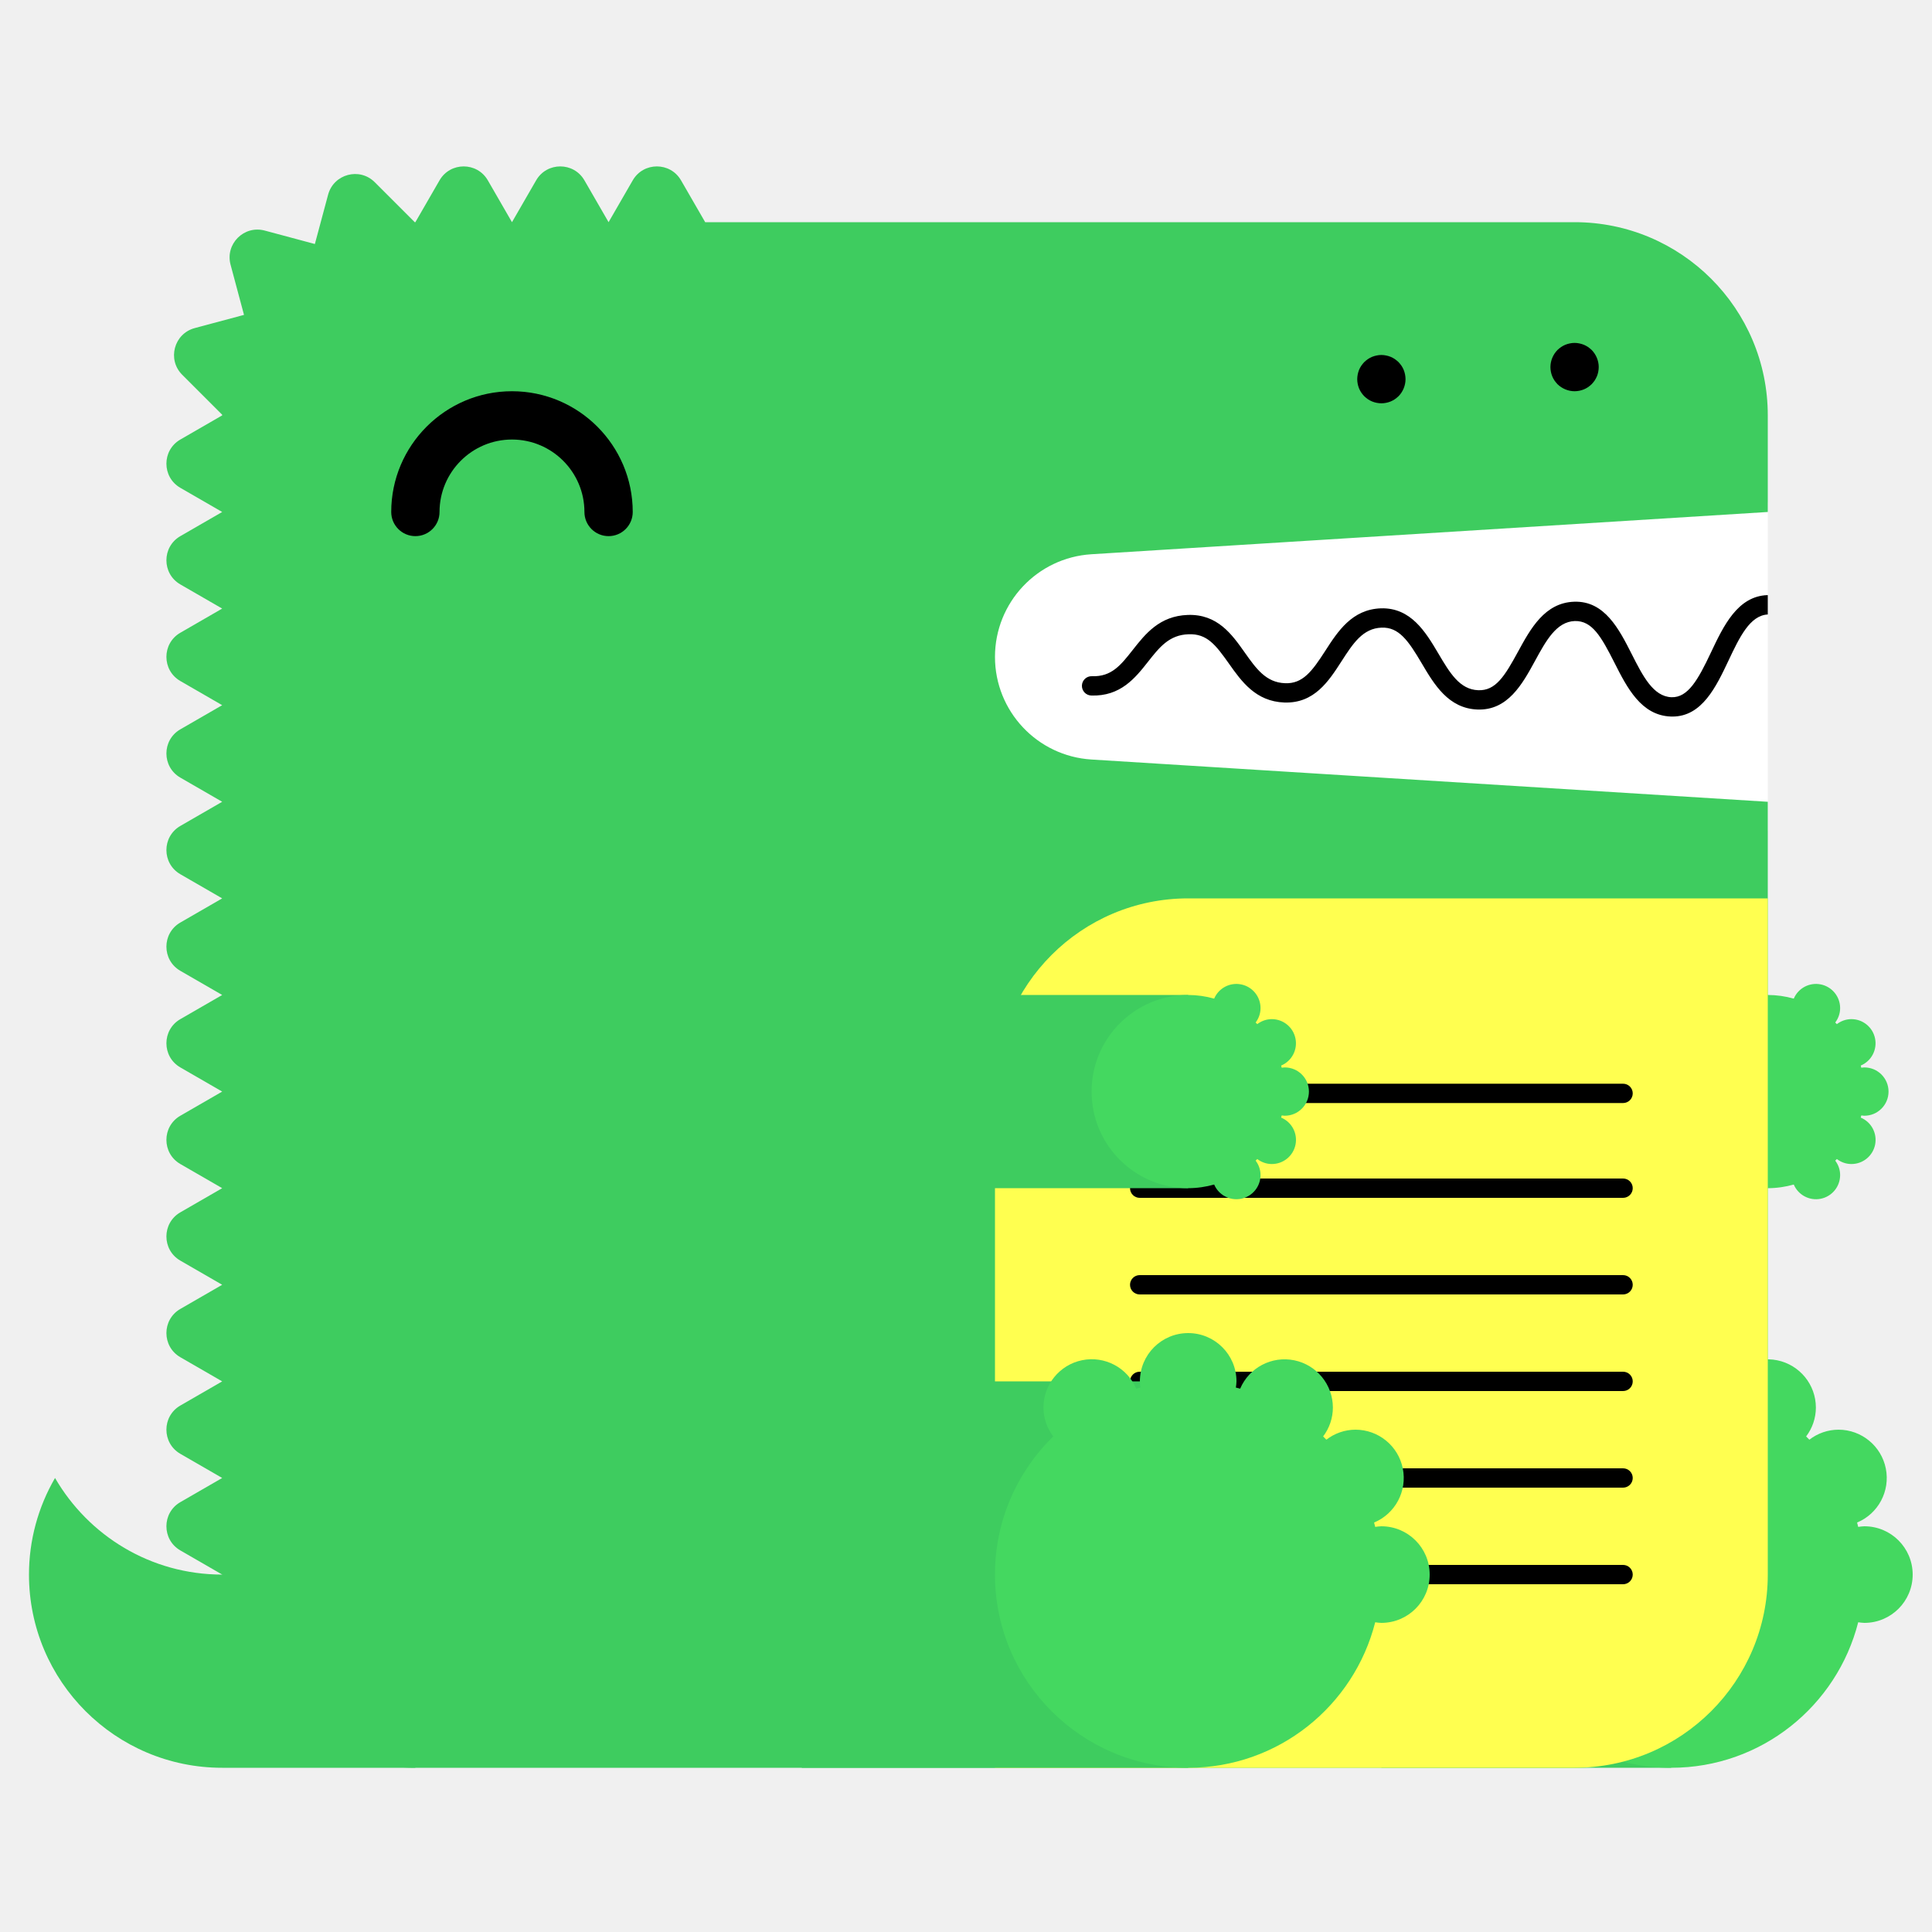
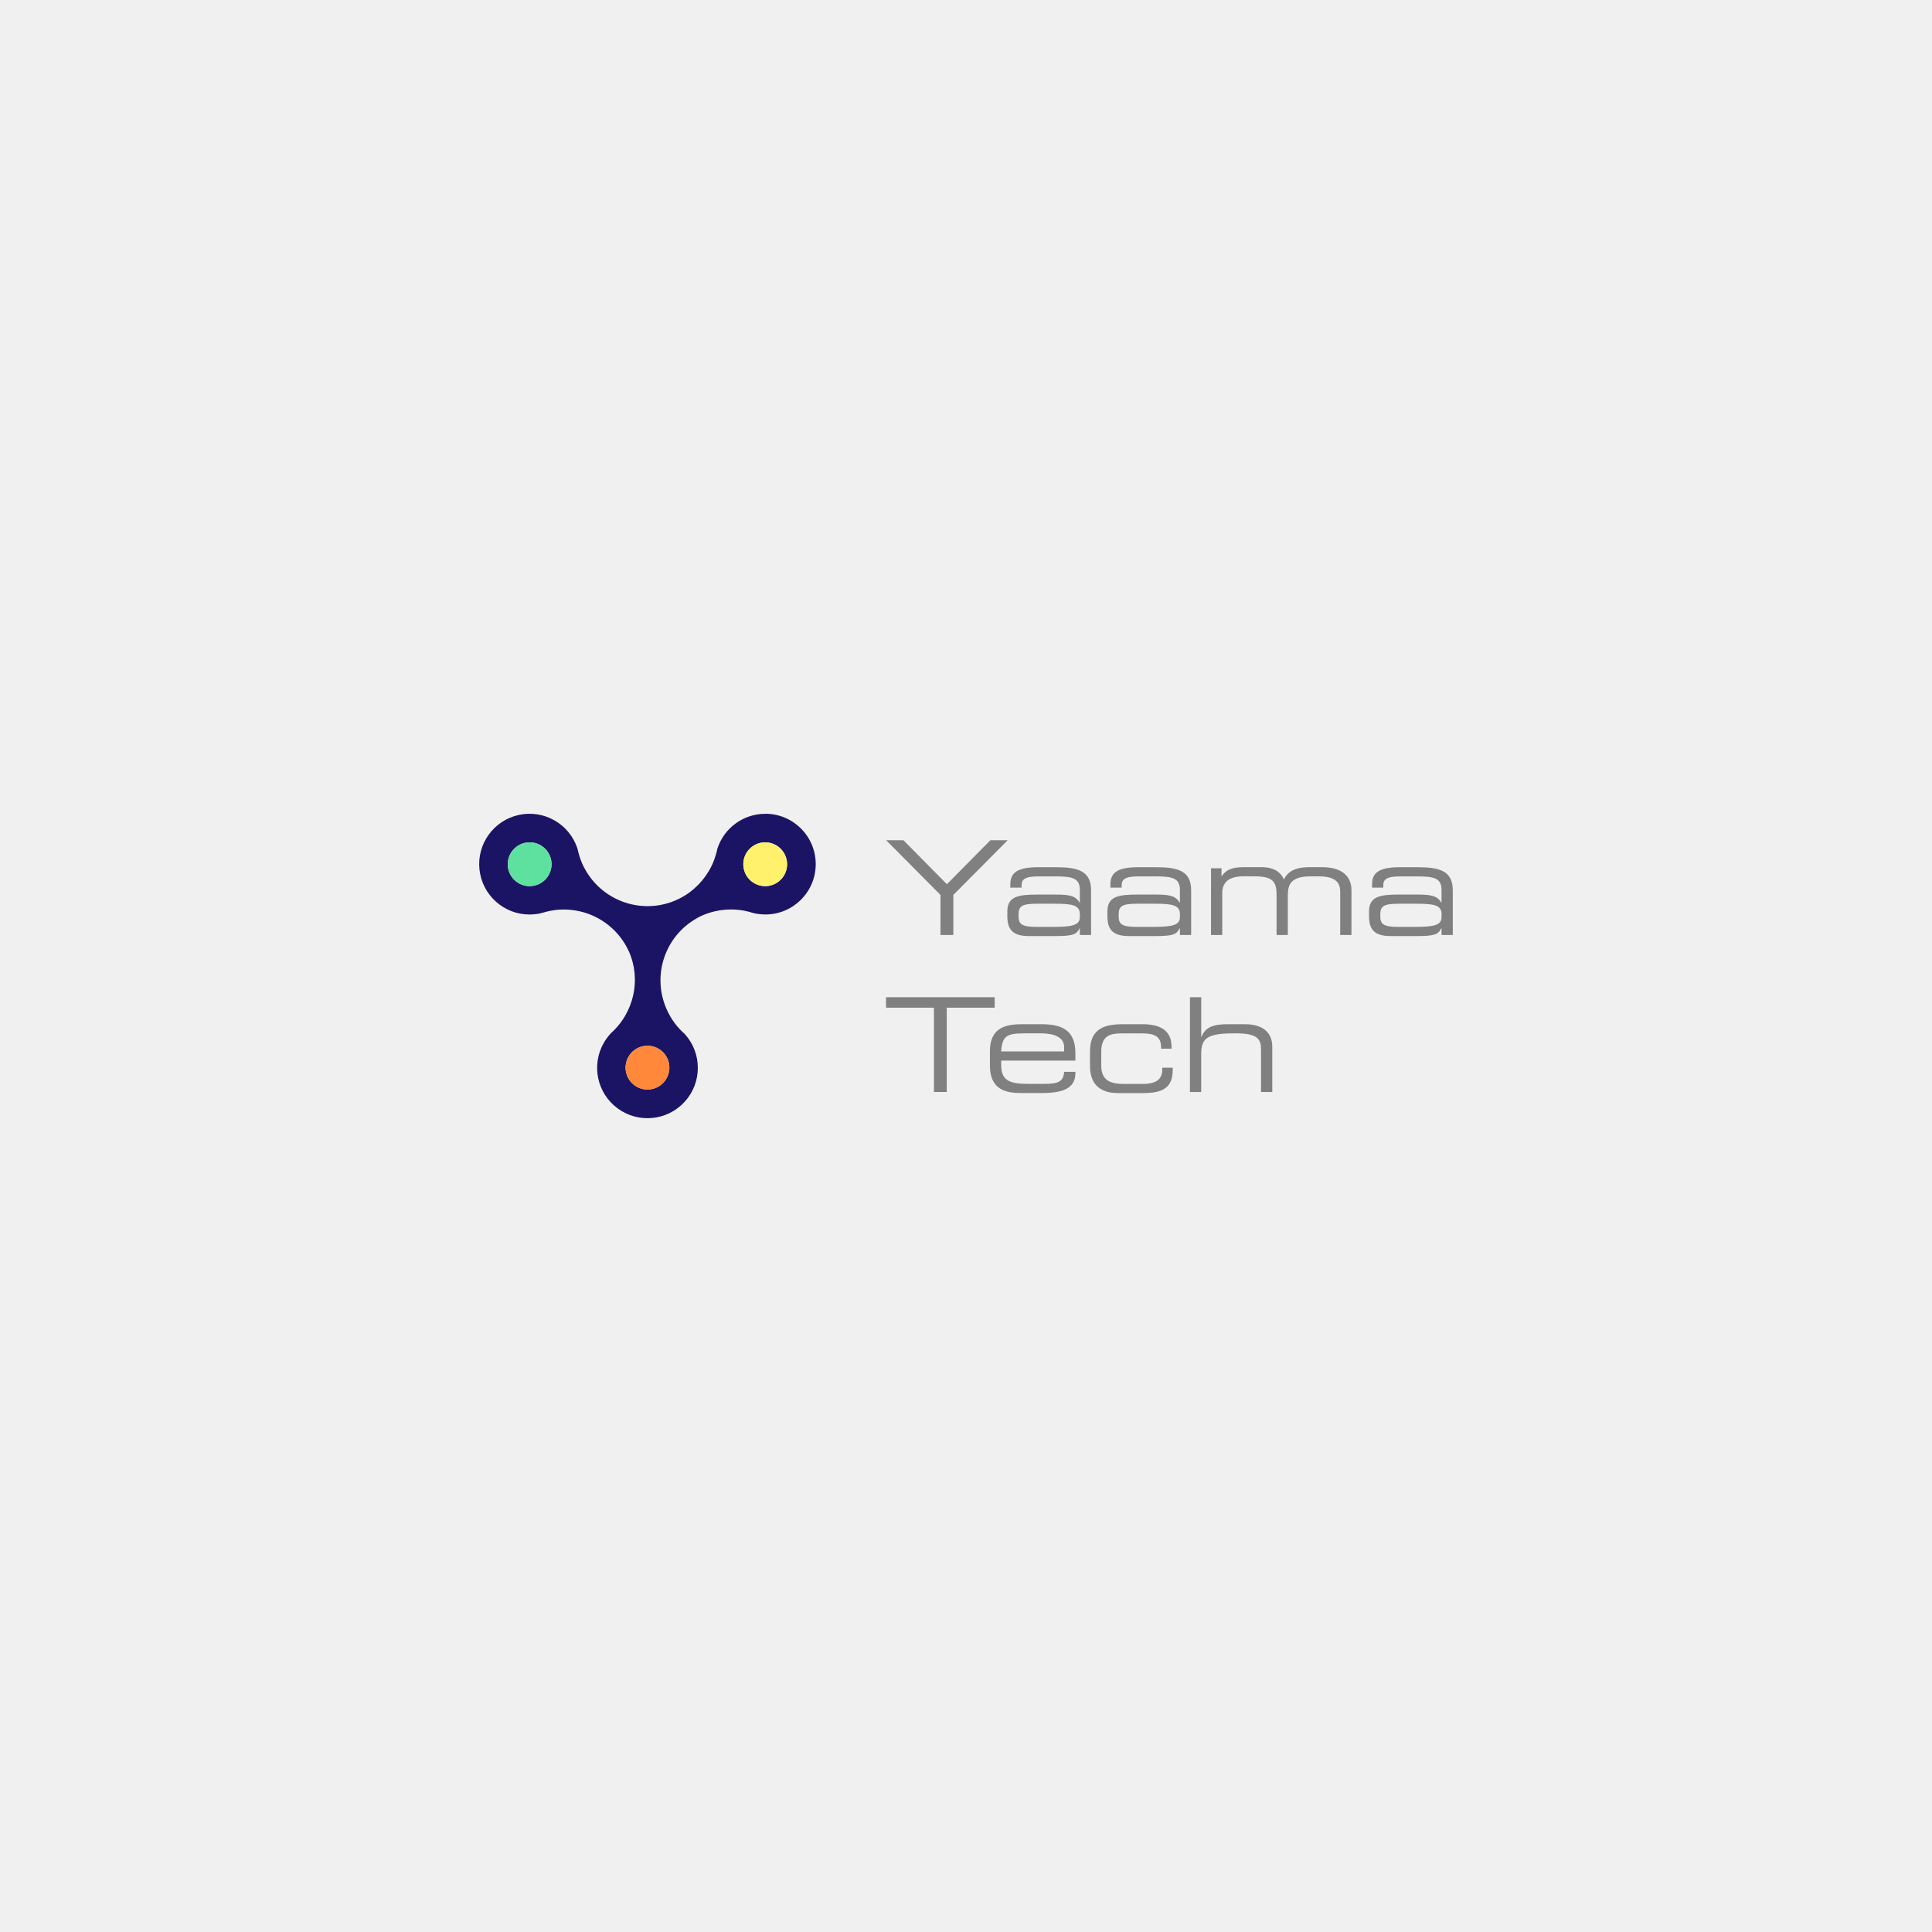
- <svg xmlns="http://www.w3.org/2000/svg" width="200" height="200" viewBox="0 0 200 200">
-   <g fill="none" fill-rule="evenodd">
-     <path fill="#FFF" d="M99 52h84v34H99z" />
-     <path d="M23 163c-7.398 0-13.843-4.027-17.303-10A19.886 19.886 0 0 0 3 163c0 11.046 8.954 20 20 20h20v-20H23z" fill="#3ECC5F" />
-     <path d="M112.98 57.376L183 53V43c0-11.046-8.954-20-20-20H73l-2.5-4.33c-1.112-1.925-3.889-1.925-5 0L63 23l-2.5-4.33c-1.111-1.925-3.889-1.925-5 0L53 23l-2.5-4.33c-1.111-1.925-3.889-1.925-5 0L43 23c-.022 0-.042.003-.065.003l-4.142-4.141c-1.57-1.571-4.252-.853-4.828 1.294l-1.369 5.104-5.192-1.392c-2.148-.575-4.111 1.389-3.535 3.536l1.39 5.193-5.102 1.367c-2.148.576-2.867 3.259-1.296 4.83l4.142 4.142c0 .021-.003.042-.003.064l-4.33 2.5c-1.925 1.111-1.925 3.889 0 5L23 53l-4.33 2.5c-1.925 1.111-1.925 3.889 0 5L23 63l-4.33 2.5c-1.925 1.111-1.925 3.889 0 5L23 73l-4.33 2.5c-1.925 1.111-1.925 3.889 0 5L23 83l-4.33 2.5c-1.925 1.111-1.925 3.889 0 5L23 93l-4.33 2.5c-1.925 1.111-1.925 3.889 0 5L23 103l-4.33 2.5c-1.925 1.111-1.925 3.889 0 5L23 113l-4.33 2.5c-1.925 1.111-1.925 3.889 0 5L23 123l-4.33 2.5c-1.925 1.111-1.925 3.889 0 5L23 133l-4.33 2.5c-1.925 1.111-1.925 3.889 0 5L23 143l-4.33 2.5c-1.925 1.111-1.925 3.889 0 5L23 153l-4.33 2.5c-1.925 1.111-1.925 3.889 0 5L23 163c0 11.046 8.954 20 20 20h120c11.046 0 20-8.954 20-20V83l-70.02-4.376A10.645 10.645 0 0 1 103 68c0-5.621 4.37-10.273 9.98-10.624" fill="#3ECC5F" />
-     <path fill="#3ECC5F" d="M143 183h30v-40h-30z" />
-     <path d="M193 158c-.219 0-.428.037-.639.064-.038-.15-.074-.301-.116-.451A5 5 0 0 0 190.32 148a4.96 4.96 0 0 0-3.016 1.036 26.531 26.531 0 0 0-.335-.336 4.955 4.955 0 0 0 1.011-2.987 5 5 0 0 0-9.599-1.959c-.148-.042-.297-.077-.445-.115.027-.211.064-.42.064-.639a5 5 0 0 0-5-5 5 5 0 0 0-5 5c0 .219.037.428.064.639-.148.038-.297.073-.445.115a4.998 4.998 0 0 0-9.599 1.959c0 1.125.384 2.151 1.011 2.987-3.717 3.632-6.031 8.693-6.031 14.3 0 11.046 8.954 20 20 20 9.339 0 17.16-6.41 19.361-15.064.211.027.42.064.639.064a5 5 0 0 0 5-5 5 5 0 0 0-5-5" fill="#44D860" />
-     <path fill="#3ECC5F" d="M153 123h30v-20h-30z" />
-     <path d="M193 115.5a2.5 2.5 0 1 0 0-5c-.109 0-.214.019-.319.032-.02-.075-.037-.15-.058-.225a2.501 2.501 0 0 0-.963-4.807c-.569 0-1.088.197-1.508.518a6.653 6.653 0 0 0-.168-.168c.314-.417.506-.931.506-1.494a2.5 2.5 0 0 0-4.8-.979A9.987 9.987 0 0 0 183 103c-5.522 0-10 4.478-10 10s4.478 10 10 10c.934 0 1.833-.138 2.69-.377a2.5 2.5 0 0 0 4.8-.979c0-.563-.192-1.077-.506-1.494.057-.055.113-.111.168-.168.42.321.939.518 1.508.518a2.5 2.5 0 0 0 .963-4.807c.021-.074.038-.15.058-.225.105.013.21.032.319.032" fill="#44D860" />
-     <path d="M63 55.5a2.5 2.5 0 0 1-2.5-2.5c0-4.136-3.364-7.5-7.5-7.5s-7.5 3.364-7.5 7.5a2.5 2.5 0 1 1-5 0c0-6.893 5.607-12.5 12.5-12.5S65.5 46.107 65.5 53a2.5 2.5 0 0 1-2.5 2.5" fill="#000" />
-     <path d="M103 183h60c11.046 0 20-8.954 20-20V93h-60c-11.046 0-20 8.954-20 20v70z" fill="#FFFF50" />
-     <path d="M168.02 124h-50.04a1 1 0 1 1 0-2h50.04a1 1 0 1 1 0 2m0 20h-50.04a1 1 0 1 1 0-2h50.04a1 1 0 1 1 0 2m0 20h-50.04a1 1 0 1 1 0-2h50.04a1 1 0 1 1 0 2m0-49.814h-50.04a1 1 0 1 1 0-2h50.04a1 1 0 1 1 0 2m0 19.814h-50.04a1 1 0 1 1 0-2h50.04a1 1 0 1 1 0 2m0 20h-50.04a1 1 0 1 1 0-2h50.04a1 1 0 1 1 0 2M183 61.611c-.012 0-.022-.006-.034-.005-3.09.105-4.552 3.196-5.842 5.923-1.346 2.85-2.387 4.703-4.093 4.647-1.889-.068-2.969-2.202-4.113-4.46-1.314-2.594-2.814-5.536-5.963-5.426-3.046.104-4.513 2.794-5.807 5.167-1.377 2.528-2.314 4.065-4.121 3.994-1.927-.07-2.951-1.805-4.136-3.813-1.321-2.236-2.848-4.75-5.936-4.664-2.994.103-4.465 2.385-5.763 4.4-1.373 2.13-2.335 3.428-4.165 3.351-1.973-.07-2.992-1.51-4.171-3.177-1.324-1.873-2.816-3.993-5.895-3.89-2.928.1-4.399 1.97-5.696 3.618-1.232 1.564-2.194 2.802-4.229 2.724a1 1 0 0 0-.072 2c3.017.101 4.545-1.8 5.872-3.487 1.177-1.496 2.193-2.787 4.193-2.855 1.926-.082 2.829 1.115 4.195 3.045 1.297 1.834 2.769 3.914 5.731 4.021 3.103.104 4.596-2.215 5.918-4.267 1.182-1.834 2.202-3.417 4.15-3.484 1.793-.067 2.769 1.35 4.145 3.681 1.297 2.197 2.766 4.686 5.787 4.796 3.125.108 4.634-2.62 5.949-5.035 1.139-2.088 2.214-4.06 4.119-4.126 1.793-.042 2.728 1.595 4.111 4.33 1.292 2.553 2.757 5.445 5.825 5.556l.169.003c3.064 0 4.518-3.075 5.805-5.794 1.139-2.41 2.217-4.68 4.067-4.773v-2z" fill="#000" />
-     <path fill="#3ECC5F" d="M83 183h40v-40H83z" />
-     <path d="M143 158c-.219 0-.428.037-.639.064-.038-.15-.074-.301-.116-.451A5 5 0 0 0 140.32 148a4.96 4.96 0 0 0-3.016 1.036 26.531 26.531 0 0 0-.335-.336 4.955 4.955 0 0 0 1.011-2.987 5 5 0 0 0-9.599-1.959c-.148-.042-.297-.077-.445-.115.027-.211.064-.42.064-.639a5 5 0 0 0-5-5 5 5 0 0 0-5 5c0 .219.037.428.064.639-.148.038-.297.073-.445.115a4.998 4.998 0 0 0-9.599 1.959c0 1.125.384 2.151 1.011 2.987-3.717 3.632-6.031 8.693-6.031 14.3 0 11.046 8.954 20 20 20 9.339 0 17.16-6.41 19.361-15.064.211.027.42.064.639.064a5 5 0 0 0 5-5 5 5 0 0 0-5-5" fill="#44D860" />
-     <path fill="#3ECC5F" d="M83 123h40v-20H83z" />
-     <path d="M133 115.5a2.5 2.5 0 1 0 0-5c-.109 0-.214.019-.319.032-.02-.075-.037-.15-.058-.225a2.501 2.501 0 0 0-.963-4.807c-.569 0-1.088.197-1.508.518a6.653 6.653 0 0 0-.168-.168c.314-.417.506-.931.506-1.494a2.5 2.5 0 0 0-4.8-.979A9.987 9.987 0 0 0 123 103c-5.522 0-10 4.478-10 10s4.478 10 10 10c.934 0 1.833-.138 2.69-.377a2.5 2.5 0 0 0 4.8-.979c0-.563-.192-1.077-.506-1.494.057-.055.113-.111.168-.168.42.321.939.518 1.508.518a2.5 2.5 0 0 0 .963-4.807c.021-.074.038-.15.058-.225.105.013.21.032.319.032" fill="#44D860" />
-     <path d="M143 41.75c-.16 0-.33-.02-.49-.05a2.52 2.52 0 0 1-.47-.14c-.15-.06-.29-.14-.431-.23-.13-.09-.259-.2-.38-.31-.109-.12-.219-.24-.309-.38s-.17-.28-.231-.43a2.619 2.619 0 0 1-.189-.96c0-.16.02-.33.05-.49.03-.16.08-.31.139-.47.061-.15.141-.29.231-.43.09-.13.2-.26.309-.38.121-.11.25-.22.38-.31.141-.09.281-.17.431-.23.149-.06.31-.11.47-.14.32-.07.65-.07.98 0 .159.03.32.08.47.14.149.06.29.14.43.23.13.09.259.2.38.31.11.12.22.25.31.38.09.14.17.28.23.43.06.16.11.31.14.47.029.16.05.33.05.49 0 .66-.271 1.31-.73 1.77-.121.11-.25.22-.38.31-.14.09-.281.17-.43.23a2.565 2.565 0 0 1-.96.19m20-1.25c-.66 0-1.3-.27-1.771-.73a3.802 3.802 0 0 1-.309-.38c-.09-.14-.17-.28-.231-.43a2.619 2.619 0 0 1-.189-.96c0-.66.27-1.3.729-1.77.121-.11.25-.22.38-.31.141-.09.281-.17.431-.23.149-.06.31-.11.47-.14.32-.07.66-.07.98 0 .159.03.32.08.47.14.149.06.29.14.43.23.13.09.259.2.38.31.459.47.73 1.11.73 1.77 0 .16-.021.33-.05.49-.03.16-.08.32-.14.47-.07.15-.14.29-.23.43-.09.13-.2.26-.31.38-.121.11-.25.22-.38.31-.14.09-.281.17-.43.23a2.565 2.565 0 0 1-.96.19" fill="#000" />
-   </g>
+ <svg xmlns="http://www.w3.org/2000/svg" id="Layer_1" data-name="Layer 1" viewBox="0 0 2000 2000">
+   <defs>
+     <style>.cls-1{fill:#1b1464;}.cls-2{fill:#ff883b;}.cls-3{fill:#fff16b;}.cls-4{fill:#5ee19e;}.cls-5{fill:gray;}</style>
+   </defs>
+   <path class="cls-1" d="M792.28,842.44a52.13,52.13,0,0,0-49.5,35.65s-.09.09-.09.13c-.22,1-.39,1.93-.66,2.89a30.13,30.13,0,0,1-.87,3.29,69.2,69.2,0,0,1-7.41,17.32,2,2,0,0,1-.31.48,73.15,73.15,0,0,1-14.86,17.71c-1.27,1.14-2.54,2.19-3.9,3.25-1.1.83-2.24,1.62-3.38,2.41a.85.85,0,0,1-.22.13c-.74.48-1.49,1-2.23,1.4a25.37,25.37,0,0,1-2.28,1.36,68.13,68.13,0,0,1-8.64,4.21A73.89,73.89,0,0,1,607,902.2a2,2,0,0,1-.31-.48,68.81,68.81,0,0,1-7.4-17.32,28.08,28.08,0,0,1-.88-3.29c-.26-1-.44-1.93-.66-2.89,0,0-.09-.09-.09-.13a52.14,52.14,0,1,0-49.49,68.61,51,51,0,0,0,9.11-.79.14.14,0,0,0,.09,0l.81-.16a43.2,43.2,0,0,0,4.21-1.06c.59-.17,1.19-.34,1.78-.49a9.35,9.35,0,0,1,1.14-.35,73.17,73.17,0,0,1,18.45-2.33,72.24,72.24,0,0,1,10.7.79A73.87,73.87,0,0,1,652.73,989c.35,1,.7,2,1,3s.75,2.33,1.05,3.51a73.22,73.22,0,0,1-2.76,46,74.65,74.65,0,0,1-4.65,9.64A73,73,0,0,1,636.16,1066c-.27.31-.53.53-.84.83-.87.88-1.75,1.71-2.71,2.54-.75.79-1.45,1.63-2.2,2.46l-.08.09a49.56,49.56,0,0,0-5.22,7.49,52.12,52.12,0,1,0,84.17-8.54s0-.14-.08-.18c-.75-.66-1.49-1.27-2.2-2a31.39,31.39,0,0,1-2.41-2.36,69.51,69.51,0,0,1-11.26-15.08,1.57,1.57,0,0,1-.27-.53A73.66,73.66,0,0,1,722.39,950v-.09A73.29,73.29,0,0,1,746,942.27a72.24,72.24,0,0,1,10.7-.79,73.11,73.11,0,0,1,18.45,2.33,9.35,9.35,0,0,1,1.14.35c.6.15,1.19.32,1.78.49,1.39.41,2.79.79,4.21,1.06l.81.16a.14.14,0,0,0,.09,0,51.08,51.08,0,0,0,9.12.79,52.13,52.13,0,0,0,0-104.26ZM545.94,917.21a22.67,22.67,0,1,1,24.91-24.83A22.75,22.75,0,0,1,545.94,917.21Zm143.92,199.38a22.66,22.66,0,1,1-8.28-31A22.62,22.62,0,0,1,689.86,1116.59ZM794.5,917.21A22.67,22.67,0,1,1,814.69,897,22.68,22.68,0,0,1,794.5,917.21Z" />
+   <path class="cls-2" d="M689.86,1116.59a22.66,22.66,0,1,1-8.28-31A22.62,22.62,0,0,1,689.86,1116.59Z" />
+   <path class="cls-3" d="M814.69,897a22.67,22.67,0,1,1-24.82-24.91A22.74,22.74,0,0,1,814.69,897Z" />
+   <path class="cls-4" d="M570.85,892.38a22.67,22.67,0,1,1-20.28-20.28A22.68,22.68,0,0,1,570.85,892.38Z" />
+   <path class="cls-5" d="M973.58,926.44,917.36,869.8h17.88l45,45.53,45-45.53h17.89l-56.24,56.64V967.9H973.58Z" />
+   <path class="cls-5" d="M1117.83,961h-.26c-3.12,6.23-6.78,8-24.66,8H1065c-17.61,0-22.22-7.72-22.22-20.73v-4.6c0-15.72,11.11-17.62,31.44-17.62h18.7c15.17,0,20.59,1.63,24.66,8.27h.26v-13c0-12.46-7.85-14.09-25.74-14.09H1075c-14.63,0-17.47,3.52-17.47,9.22v2.43h-11.66v-3.38c0-12.6,8-17.75,28.86-17.75h18.42c21.69,0,36.32,3.25,36.32,23.84V967.9h-11.66Zm0-14.77c0-9.48-8.4-10.7-26.28-10.7h-17.89c-15,0-19.23,2.17-19.23,10.84v2.16c0,7.72,2.71,11,18.7,11h15.44c21.14,0,29.26-1.5,29.26-10.17Z" />
+   <path class="cls-5" d="M1221.44,961h-.27c-3.12,6.23-6.78,8-24.66,8H1168.6c-17.62,0-22.22-7.72-22.22-20.73v-4.6c0-15.72,11.11-17.62,31.43-17.62h18.7c15.17,0,20.59,1.63,24.66,8.27h.27v-13c0-12.46-7.86-14.09-25.75-14.09h-17.07c-14.63,0-17.47,3.52-17.47,9.22v2.43h-11.66v-3.38c0-12.6,8-17.75,28.86-17.75h18.43c21.68,0,36.31,3.25,36.31,23.84V967.9h-11.65Zm0-14.77c0-9.48-8.4-10.7-26.28-10.7h-17.89c-15,0-19.24,2.17-19.24,10.84v2.16c0,7.72,2.7,11,18.7,11h15.44c21.14,0,29.27-1.5,29.27-10.17Z" />
+   <path class="cls-5" d="M1253.65,898.8h10.84v8.13h.27c4.88-7.18,11.51-9.21,23.16-9.21h18.84c10.56,0,18.7,4.2,22.35,12.73,4.34-9.35,13.69-12.73,25.61-12.73h14.09c18.7,0,30.22,8.12,30.22,23.84V967.9h-11.66v-45c0-8-3.52-15.71-22.08-15.71H1357c-21,0-23.85,8.67-23.85,19.78V967.9h-11.66V926c0-13.41-4.2-18.83-22.75-18.83h-11.66c-14.9,0-21.81,6.23-21.81,17.34V967.9h-11.65Z" />
+   <path class="cls-5" d="M1492.31,961H1492c-3.11,6.23-6.78,8-24.66,8h-27.91c-17.62,0-22.22-7.72-22.22-20.73v-4.6c0-15.72,11.11-17.62,31.43-17.62h18.7c15.17,0,20.59,1.63,24.66,8.27h.27v-13c0-12.46-7.86-14.09-25.75-14.09h-17.07c-14.63,0-17.47,3.52-17.47,9.22v2.43h-11.66v-3.38c0-12.6,8-17.75,28.86-17.75h18.43c21.68,0,36.31,3.25,36.31,23.84V967.9h-11.65Zm0-14.77c0-9.48-8.4-10.7-26.28-10.7h-17.89c-15,0-19.24,2.17-19.24,10.84v2.16c0,7.72,2.71,11,18.7,11H1463c21.14,0,29.27-1.5,29.27-10.17Z" />
+   <path class="cls-5" d="M966.81,1043.16H917.22v-10.83h112.46v10.83H980.09v87.26H966.81Z" />
+   <path class="cls-5" d="M1024.76,1088.15c0-25.06,17.34-27.91,33.87-27.91h18.7c20.86,0,35.91,5.28,35.91,29.94v7.72h-76.83v4.34c0,15.72,7.59,19.79,27.91,19.79h16c14.63,0,20.59-1.91,21.27-12.47h11.66v1.36c0,15.84-13.15,20.59-34.83,20.59h-21.14c-15.17,0-32.51-2.85-32.51-28.32Zm76.82-4.33c0-7-5.28-14.1-24.25-14.1h-17.07c-18.43,0-22.77,3-23.85,18.7h65.17Z" />
+   <path class="cls-5" d="M1128.37,1088.15c0-25.06,17.61-27.91,34.69-27.91h19.51c21.67,0,30.21,8.81,30.21,23.44v1.9h-10.84V1084c0-11.51-7.59-14.23-19.24-14.23h-21.4c-11,0-21.28,1.63-21.28,18.83v14.5c0,15.45,9.49,19,23.57,19h19.65c10.84,0,19.92-3.26,19.92-14.5v-2.31H1214v2c0,17.49-8.67,24.26-30.35,24.26h-26.29c-10.43,0-29-2.85-29-27.91Z" />
+   <path class="cls-5" d="M1231.84,1032.33h11.65v40.92h.27c4.34-10.71,13.42-13,27.91-13h16.67c21.81,0,28.72,11,28.72,23.44v46.74h-11.65v-43.9c0-10.16-2.84-16.8-25.47-16.8h-3c-27.24,0-33.47,5.15-33.47,21.41v39.29h-11.65Z" />
</svg>
